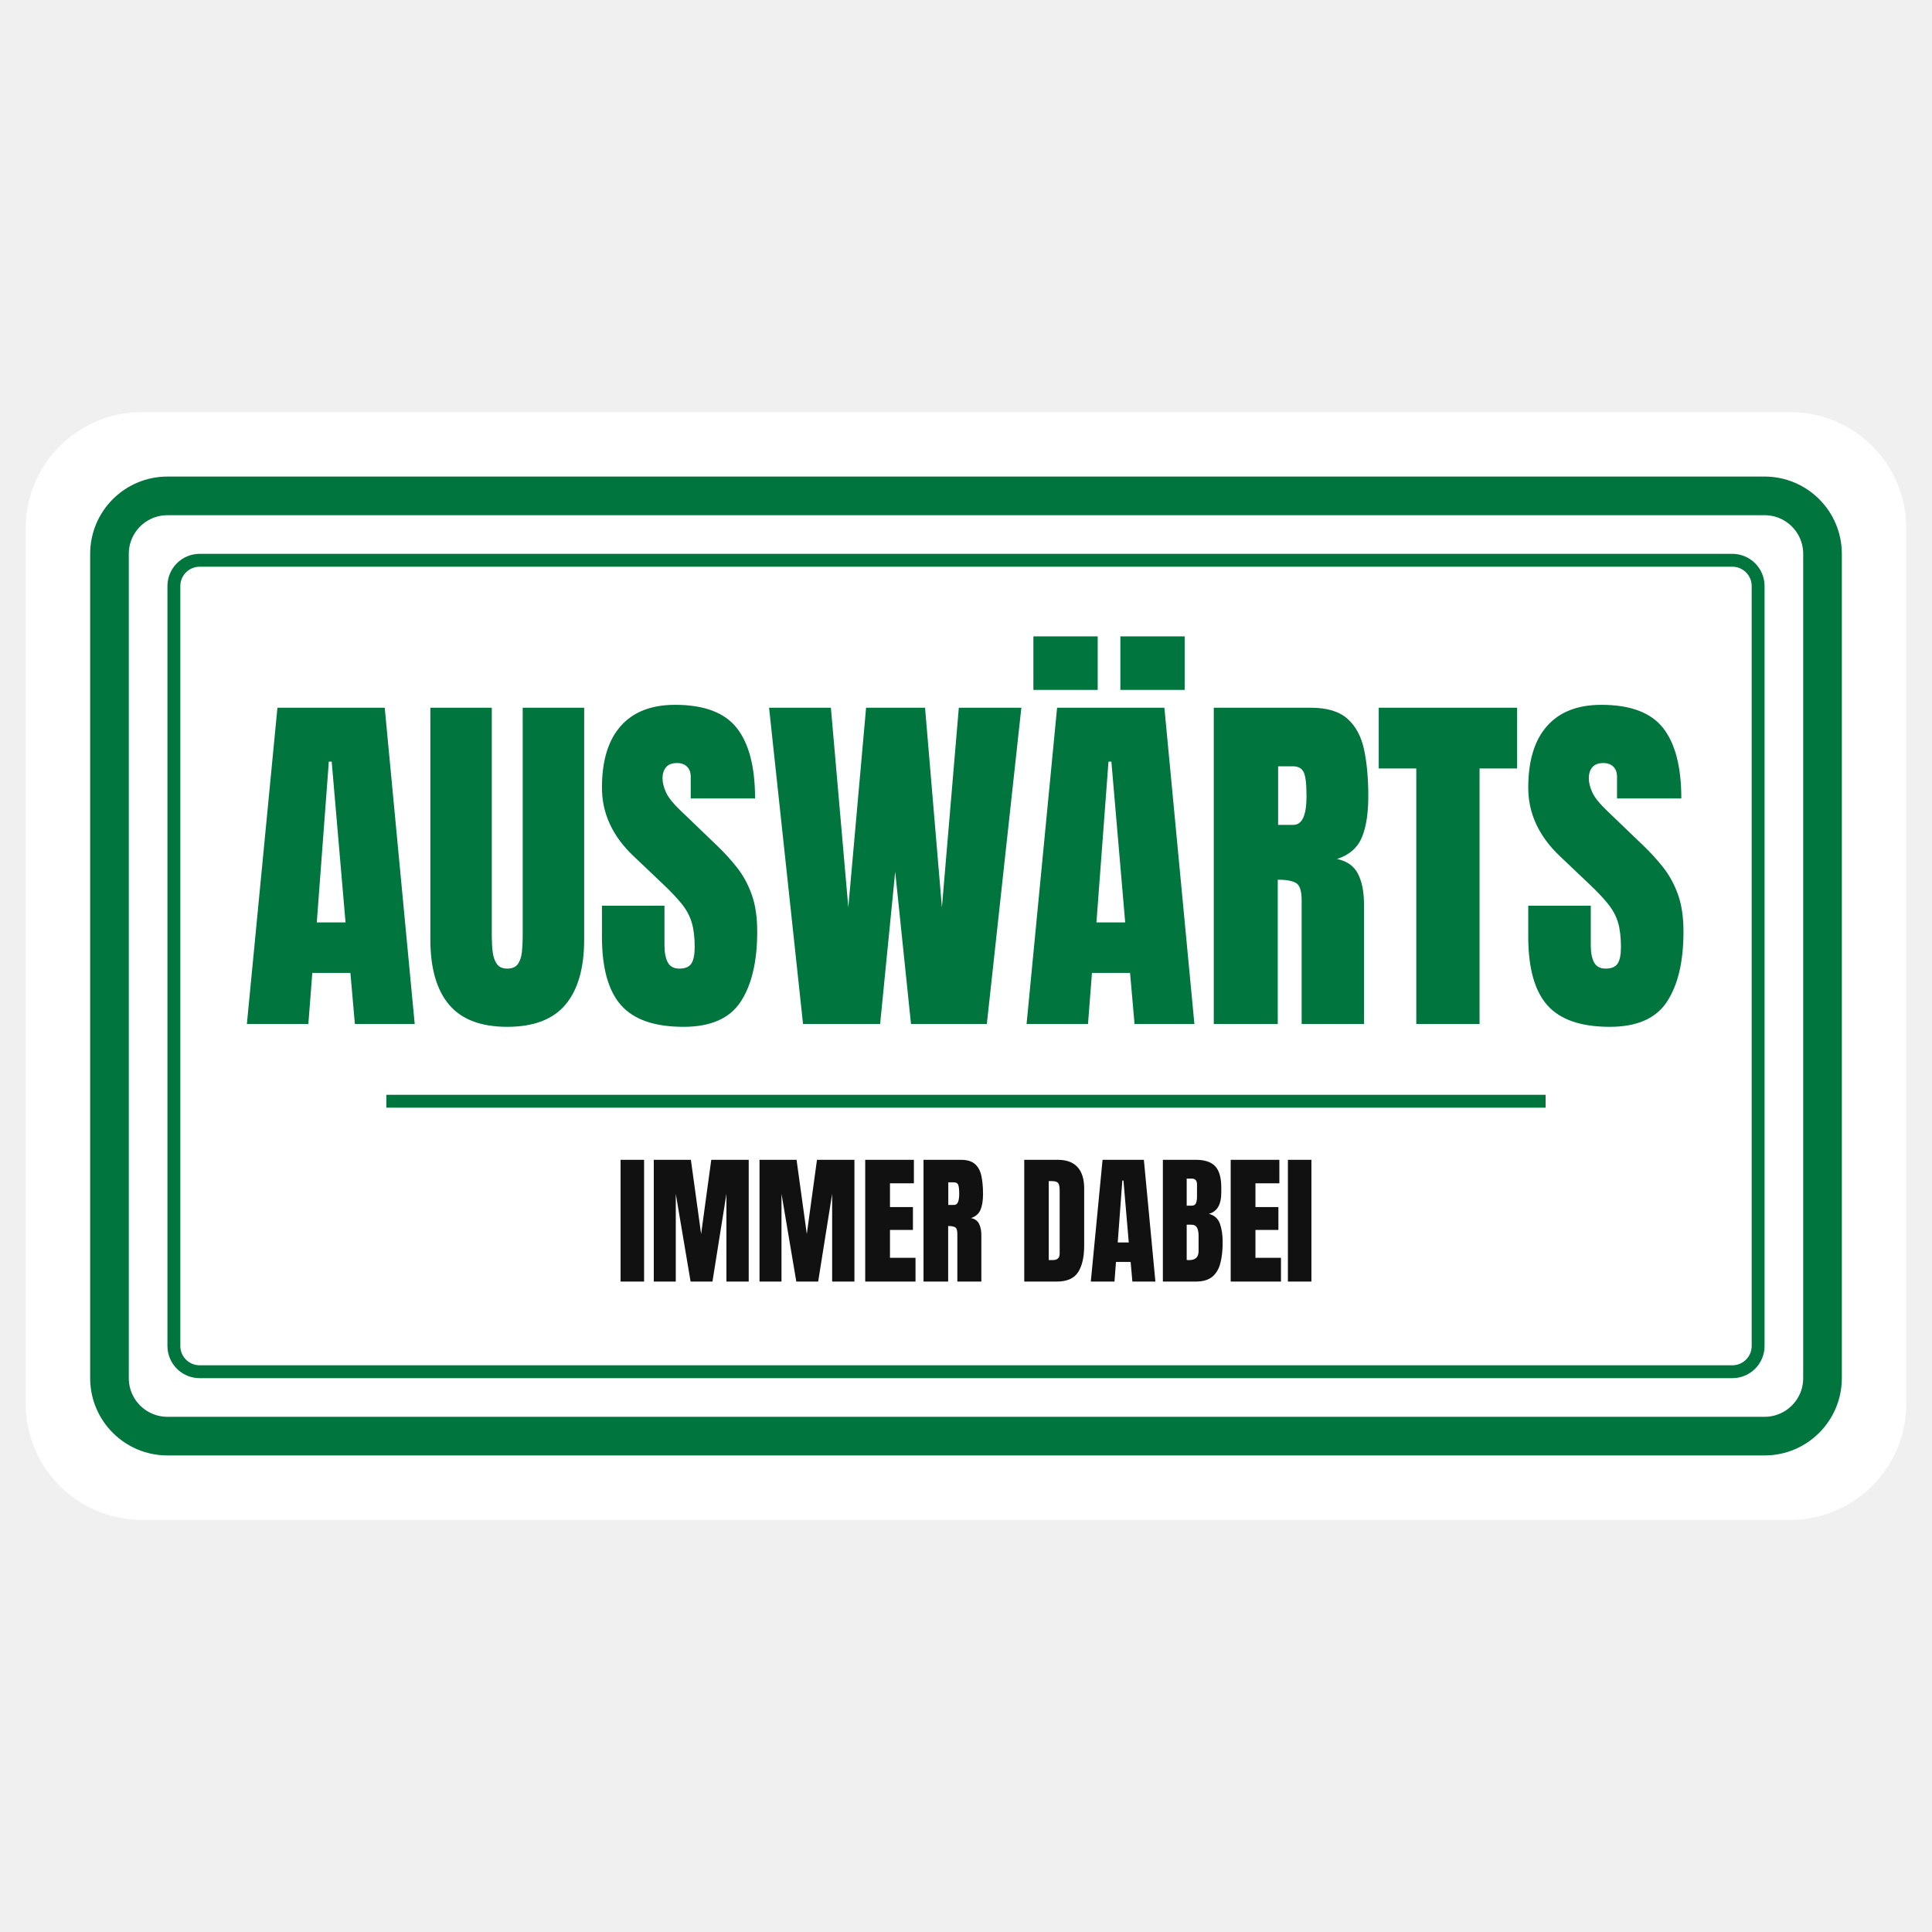
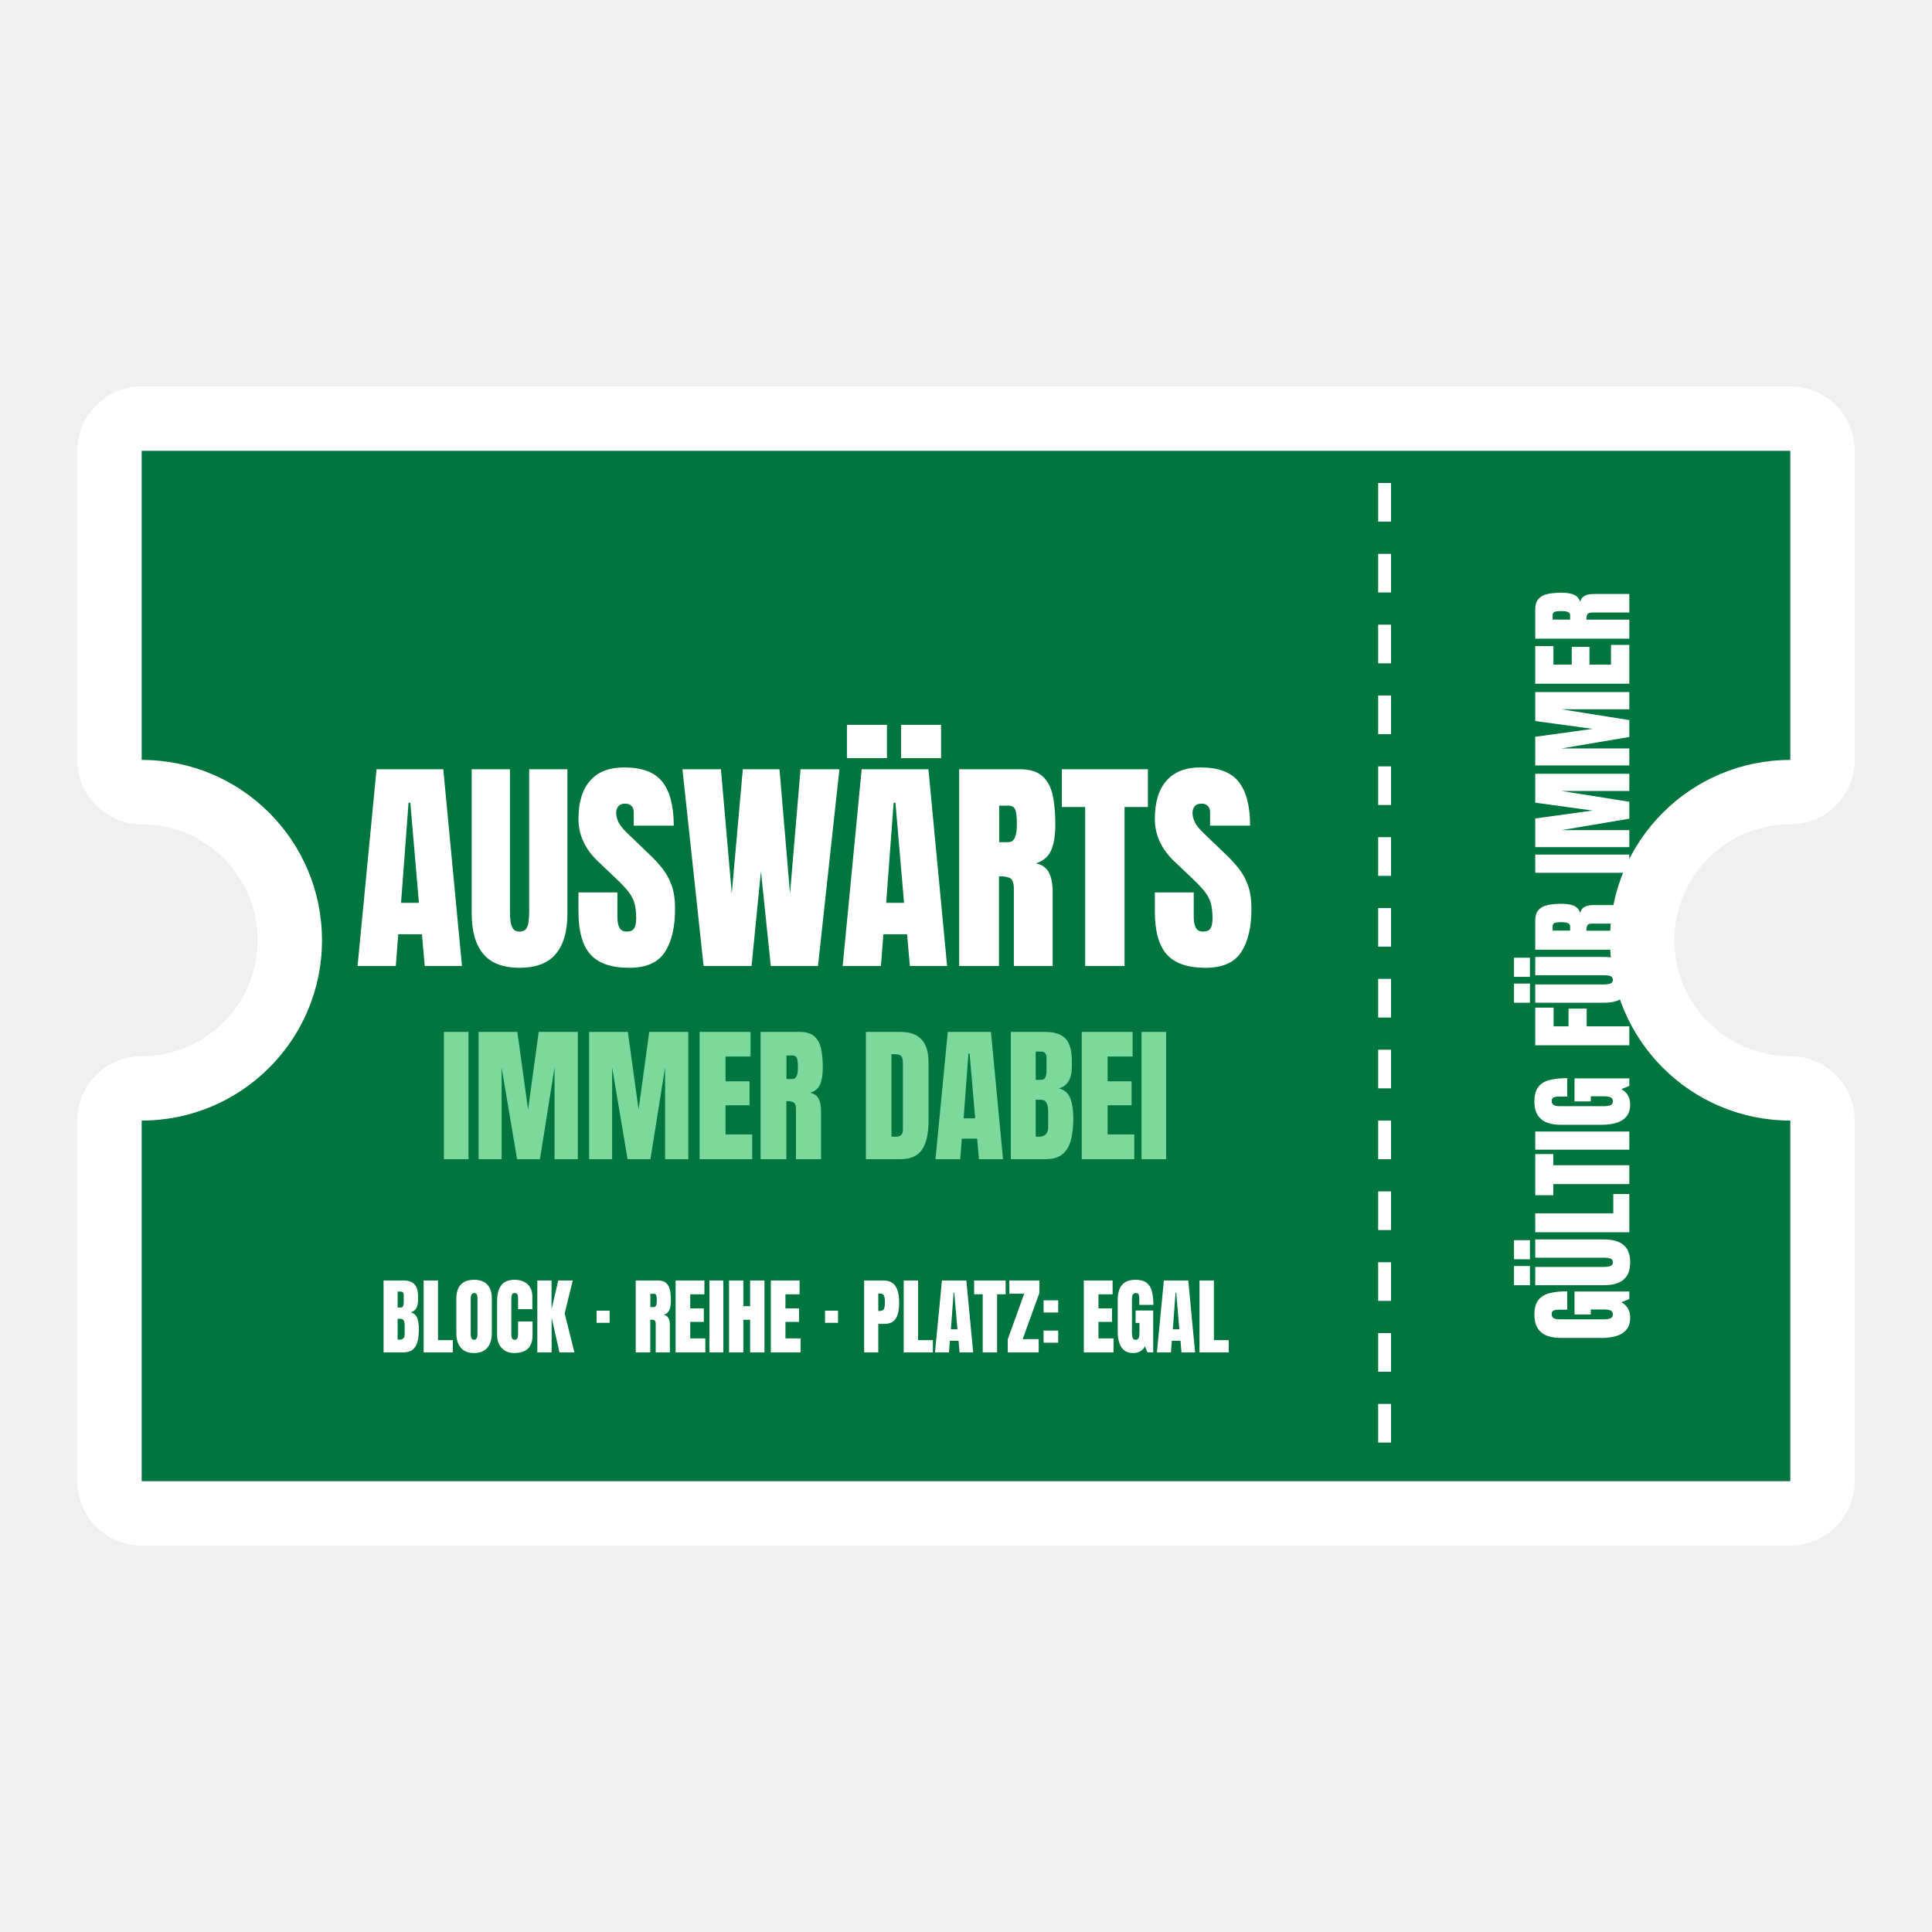
<svg xmlns="http://www.w3.org/2000/svg" viewBox="0 0 600 600" role="img" aria-label="Auswärts immer dabei">
-   <rect x="8" y="128" width="584" height="344" rx="36" fill="#FFFFFF" />
-   <rect x="34" y="154" width="532" height="292" rx="18" fill="none" stroke="#00753D" stroke-width="12" />
-   <rect x="54" y="174" width="492" height="252" rx="8" fill="none" stroke="#00753D" stroke-width="4" />
-   <path d="M95.76 318L76.67 318L86.16 219.79L119.48 219.79L128.79 318L110.21 318L108.82 302.15L96.99 302.15L95.76 318ZM102.12 236.53L98.38 286.47L107.31 286.47L103.01 236.53L102.12 236.53ZM157.53 318.89L157.53 318.89Q145.26 318.89 139.45 312.00Q133.65 305.11 133.65 291.72L133.65 291.72L133.65 219.79L152.73 219.79L152.73 290.94Q152.73 293.39 153.01 295.65Q153.29 297.91 154.30 299.36Q155.30 300.81 157.53 300.81L157.53 300.81Q159.82 300.81 160.83 299.39Q161.83 297.97 162.08 295.68Q162.33 293.39 162.33 290.94L162.33 290.94L162.33 219.79L181.42 219.79L181.42 291.72Q181.42 305.11 175.61 312.00Q169.81 318.89 157.53 318.89ZM212.28 318.89L212.28 318.89Q198.83 318.89 192.89 312.20Q186.94 305.50 186.94 290.88L186.94 290.88L186.94 281.28L206.36 281.28L206.36 293.56Q206.36 296.96 207.39 298.89Q208.43 300.81 210.99 300.81L210.99 300.81Q213.67 300.81 214.70 299.25Q215.74 297.69 215.74 294.12L215.74 294.12Q215.74 289.60 214.84 286.55Q213.95 283.51 211.75 280.75Q209.54 277.99 205.64 274.31L205.64 274.31L196.82 265.94Q186.94 256.62 186.94 244.62L186.94 244.62Q186.94 232.06 192.77 225.48Q198.60 218.89 209.65 218.89L209.65 218.89Q223.16 218.89 228.82 226.09Q234.49 233.29 234.49 247.97L234.49 247.97L214.51 247.97L214.51 241.21Q214.51 239.21 213.36 238.09Q212.22 236.97 210.27 236.97L210.27 236.97Q207.92 236.97 206.84 238.28Q205.75 239.60 205.75 241.66L205.75 241.66Q205.75 243.73 206.86 246.13Q207.98 248.52 211.27 251.65L211.27 251.65L222.60 262.53Q226.00 265.77 228.85 269.37Q231.70 272.97 233.43 277.74Q235.16 282.51 235.16 289.37L235.16 289.37Q235.16 303.21 230.05 311.05Q224.94 318.89 212.28 318.89ZM273.33 318L249.39 318L238.84 219.79L258.04 219.79L263.45 281.78L268.97 219.79L287.28 219.79L292.52 281.78L297.77 219.79L317.19 219.79L306.47 318L282.92 318L278.01 270.73L273.33 318ZM337.89 318L318.81 318L328.29 219.79L361.61 219.79L370.93 318L352.34 318L350.95 302.15L339.12 302.15L337.89 318ZM344.25 236.53L340.51 286.47L349.44 286.47L345.15 236.53L344.25 236.53ZM367.91 214.26L347.94 214.26L347.94 197.63L367.91 197.63L367.91 214.26ZM340.90 214.26L320.93 214.26L320.93 197.63L340.90 197.63L340.90 214.26ZM396.82 318L376.95 318L376.95 219.79L407.09 219.79Q414.62 219.79 418.47 223.22Q422.32 226.65 423.63 232.82Q424.94 238.98 424.94 247.30L424.94 247.30Q424.94 255.33 422.91 260.13Q420.87 264.93 415.23 266.77L415.23 266.77Q419.87 267.72 421.74 271.38Q423.60 275.03 423.60 280.83L423.60 280.83L423.60 318L404.24 318L404.24 279.55Q404.24 275.25 402.48 274.22Q400.73 273.19 396.82 273.19L396.82 273.19L396.82 318ZM396.93 237.98L396.93 256.17L401.67 256.17Q405.75 256.17 405.75 247.30L405.75 247.30Q405.75 241.55 404.85 239.76Q403.96 237.98 401.51 237.98L401.51 237.98L396.93 237.98ZM459.49 318L439.84 318L439.84 238.65L428.18 238.65L428.18 219.79L471.15 219.79L471.15 238.65L459.49 238.65L459.49 318ZM499.94 318.89L499.94 318.89Q486.50 318.89 480.55 312.20Q474.61 305.50 474.61 290.88L474.61 290.88L474.61 281.28L494.03 281.28L494.03 293.56Q494.03 296.96 495.06 298.89Q496.09 300.81 498.66 300.81L498.66 300.81Q501.34 300.81 502.37 299.25Q503.40 297.69 503.40 294.12L503.40 294.12Q503.40 289.60 502.51 286.55Q501.62 283.51 499.41 280.75Q497.21 277.99 493.30 274.31L493.30 274.31L484.49 265.94Q474.61 256.62 474.61 244.62L474.61 244.62Q474.61 232.06 480.44 225.48Q486.27 218.89 497.32 218.89L497.32 218.89Q510.83 218.89 516.49 226.09Q522.15 233.29 522.15 247.97L522.15 247.97L502.18 247.97L502.18 241.21Q502.18 239.21 501.03 238.09Q499.89 236.97 497.94 236.97L497.94 236.97Q495.59 236.97 494.50 238.28Q493.42 239.60 493.42 241.66L493.42 241.66Q493.42 243.73 494.53 246.13Q495.65 248.52 498.94 251.65L498.94 251.65L510.27 262.53Q513.67 265.77 516.52 269.37Q519.36 272.97 521.09 277.74Q522.82 282.51 522.82 289.37L522.82 289.37Q522.82 303.21 517.72 311.05Q512.61 318.89 499.94 318.89Z" fill="#00753D" />
-   <rect x="120" y="340" width="360" height="4" fill="#00753D" />
-   <path d="M200.03 398L192.73 398L192.73 360.19L200.03 360.19L200.03 398ZM209.87 398L203.04 398L203.04 360.19L214.56 360.19L217.74 383.24L220.89 360.19L232.52 360.19L232.52 398L225.60 398L225.60 370.76L221.26 398L214.47 398L209.87 370.76L209.87 398ZM242.70 398L235.87 398L235.87 360.19L247.38 360.19L250.56 383.24L253.72 360.19L265.35 360.19L265.35 398L258.43 398L258.43 370.76L254.09 398L247.30 398L242.70 370.76L242.70 398ZM284.32 398L268.70 398L268.70 360.19L283.82 360.19L283.82 367.49L276.39 367.49L276.39 374.86L283.52 374.86L283.52 381.97L276.39 381.97L276.39 390.63L284.32 390.63L284.32 398ZM294.46 398L286.81 398L286.81 360.19L298.41 360.19Q301.31 360.19 302.79 361.51Q304.28 362.83 304.78 365.20Q305.29 367.58 305.29 370.78L305.29 370.78Q305.29 373.87 304.50 375.72Q303.72 377.57 301.55 378.28L301.55 378.28Q303.33 378.64 304.05 380.05Q304.77 381.46 304.77 383.69L304.77 383.69L304.77 398L297.31 398L297.31 383.20Q297.31 381.54 296.64 381.15Q295.96 380.75 294.46 380.75L294.46 380.75L294.46 398ZM294.50 367.19L294.50 374.20L296.33 374.20Q297.89 374.20 297.89 370.78L297.89 370.78Q297.89 368.57 297.55 367.88Q297.21 367.19 296.26 367.19L296.26 367.19L294.50 367.19ZM328.23 398L318.09 398L318.09 360.19L328.49 360.19Q332.57 360.19 334.63 362.45Q336.70 364.72 336.70 369.08L336.70 369.08L336.70 386.79Q336.70 392.16 334.82 395.08Q332.94 398 328.23 398L328.23 398ZM325.70 366.80L325.70 391.32L327.01 391.32Q329.09 391.32 329.09 389.30L329.09 389.30L329.09 369.79Q329.09 367.90 328.58 367.35Q328.08 366.80 326.53 366.80L326.53 366.80L325.70 366.80ZM346.11 398L338.76 398L342.41 360.19L355.24 360.19L358.82 398L351.67 398L351.13 391.90L346.58 391.90L346.11 398ZM348.55 366.63L347.12 385.86L350.55 385.86L348.90 366.63L348.55 366.63ZM371.39 398L361.14 398L361.14 360.19L371.39 360.19Q375.52 360.19 377.40 362.20Q379.28 364.21 379.28 368.82L379.28 368.82L379.28 370.48Q379.28 373.14 378.32 374.80Q377.37 376.45 375.41 376.97L375.41 376.97Q377.97 377.61 378.84 379.99Q379.71 382.36 379.71 385.78L379.71 385.78Q379.71 389.45 379.02 392.20Q378.33 394.95 376.53 396.47Q374.72 398 371.39 398L371.39 398ZM368.54 366.03L368.54 374.43L370.08 374.43Q371.13 374.43 371.44 373.62Q371.74 372.80 371.74 371.66L371.74 371.66L371.74 367.86Q371.74 366.03 370.13 366.03L370.13 366.03L368.54 366.03ZM369.29 391.34L369.29 391.34Q372.23 391.34 372.23 388.55L372.23 388.55L372.23 383.82Q372.23 382.21 371.75 381.27Q371.26 380.34 369.93 380.34L369.93 380.34L368.54 380.34L368.54 391.30Q369.01 391.34 369.29 391.34ZM397.82 398L382.20 398L382.20 360.19L397.32 360.19L397.32 367.49L389.89 367.49L389.89 374.86L397.02 374.86L397.02 381.97L389.89 381.97L389.89 390.63L397.82 390.63L397.82 398ZM407.27 398L399.97 398L399.97 360.19L407.27 360.19L407.27 398Z" fill="#111111" />
+   <path d="M44 140h512v96a54 54 0 0 0 0 112v112H44V348a54 54 0 0 0 0-112z" fill="#FFFFFF" stroke="#FFFFFF" stroke-width="40" stroke-linejoin="round" />
+   <path d="M44 140h512v96a54 54 0 0 0 0 112v112H44V348a54 54 0 0 0 0-112z" fill="#00753D" />
+   <path d="M430 150v300" stroke="#FFFFFF" stroke-width="4" stroke-dasharray="12 10" />
+   <path d="M122.92 300L111.04 300L116.94 238.89L137.67 238.89L143.47 300L131.91 300L131.04 290.14L123.68 290.14L122.92 300ZM126.88 249.31L124.55 280.38L130.10 280.38L127.43 249.31L126.88 249.31ZM161.35 300.56L161.35 300.56Q153.72 300.56 150.10 296.27Q146.49 291.98 146.49 283.65L146.49 283.65L146.49 238.89L158.37 238.89L158.37 283.16Q158.37 284.69 158.54 286.09Q158.72 287.50 159.34 288.40Q159.97 289.31 161.35 289.31L161.35 289.31Q162.78 289.31 163.40 288.42Q164.03 287.53 164.18 286.11Q164.34 284.69 164.34 283.16L164.34 283.16L164.34 238.89L176.22 238.89L176.22 283.65Q176.22 291.98 172.60 296.27Q168.99 300.56 161.35 300.56ZM195.42 300.56L195.42 300.56Q187.05 300.56 183.35 296.39Q179.65 292.22 179.65 283.13L179.65 283.13L179.65 277.15L191.74 277.15L191.74 284.79Q191.74 286.91 192.38 288.11Q193.02 289.31 194.62 289.31L194.62 289.31Q196.28 289.31 196.93 288.33Q197.57 287.36 197.57 285.14L197.57 285.14Q197.57 282.33 197.01 280.43Q196.46 278.54 195.09 276.82Q193.72 275.10 191.28 272.81L191.28 272.81L185.80 267.60Q179.65 261.81 179.65 254.34L179.65 254.34Q179.65 246.53 183.28 242.43Q186.91 238.33 193.78 238.33L193.78 238.33Q202.19 238.33 205.71 242.81Q209.24 247.29 209.24 256.42L209.24 256.42L196.81 256.42L196.81 252.22Q196.81 250.97 196.09 250.28Q195.38 249.58 194.17 249.58L194.17 249.58Q192.71 249.58 192.03 250.40Q191.35 251.22 191.35 252.50L191.35 252.50Q191.35 253.78 192.05 255.28Q192.74 256.77 194.79 258.72L194.79 258.72L201.84 265.49Q203.96 267.50 205.73 269.74Q207.50 271.98 208.58 274.95Q209.65 277.92 209.65 282.19L209.65 282.19Q209.65 290.80 206.48 295.68Q203.30 300.56 195.42 300.56ZM233.40 300L218.51 300L211.94 238.89L223.89 238.89L227.26 277.47L230.69 238.89L242.08 238.89L245.35 277.47L248.61 238.89L260.69 238.89L254.03 300L239.38 300L236.32 270.59L233.40 300ZM273.58 300L261.70 300L267.60 238.89L288.33 238.89L294.13 300L282.57 300L281.70 290.14L274.34 290.14L273.58 300ZM277.53 249.31L275.21 280.38L280.76 280.38L278.09 249.31L277.53 249.31ZM292.26 235.45L279.83 235.45L279.83 225.10L292.26 225.10L292.26 235.45ZM275.45 235.45L263.02 235.45L263.02 225.10L275.45 225.10L275.45 235.45ZM310.24 300L297.88 300L297.88 238.89L316.63 238.89Q321.32 238.89 323.72 241.02Q326.11 243.16 326.93 247.00Q327.74 250.83 327.74 256.01L327.74 256.01Q327.74 261.01 326.48 263.99Q325.21 266.98 321.70 268.13L321.70 268.13Q324.58 268.72 325.75 270.99Q326.91 273.26 326.91 276.88L326.91 276.88L326.91 300L314.86 300L314.86 276.08Q314.86 273.40 313.77 272.76Q312.67 272.12 310.24 272.12L310.24 272.12L310.24 300ZM310.31 250.21L310.31 261.53L313.26 261.53Q315.80 261.53 315.80 256.01L315.80 256.01Q315.80 252.43 315.24 251.32Q314.69 250.21 313.16 250.21L313.16 250.21L310.31 250.21ZM349.24 300L337.01 300L337.01 250.63L329.76 250.63L329.76 238.89L356.49 238.89L356.49 250.63L349.24 250.63L349.24 300ZM374.41 300.56L374.41 300.56Q366.04 300.56 362.34 296.39Q358.65 292.22 358.65 283.13L358.65 283.13L358.65 277.15L370.73 277.15L370.73 284.79Q370.73 286.91 371.37 288.11Q372.01 289.31 373.61 289.31L373.61 289.31Q375.28 289.31 375.92 288.33Q376.56 287.36 376.56 285.14L376.56 285.14Q376.56 282.33 376.01 280.43Q375.45 278.54 374.08 276.82Q372.71 275.10 370.28 272.81L370.28 272.81L364.79 267.60Q358.65 261.81 358.65 254.34L358.65 254.34Q358.65 246.53 362.27 242.43Q365.90 238.33 372.78 238.33L372.78 238.33Q381.18 238.33 384.70 242.81Q388.23 247.29 388.23 256.42L388.23 256.42L375.80 256.42L375.80 252.22Q375.80 250.97 375.09 250.28Q374.38 249.58 373.16 249.58L373.16 249.58Q371.70 249.58 371.02 250.40Q370.35 251.22 370.35 252.50L370.35 252.50Q370.35 253.78 371.04 255.28Q371.74 256.77 373.78 258.72L373.78 258.72L380.83 265.49Q382.95 267.50 384.72 269.74Q386.49 271.98 387.57 274.95Q388.65 277.92 388.65 282.19L388.65 282.19Q388.65 290.80 385.47 295.68Q382.29 300.56 374.41 300.56Z" fill="#FFFFFF" />
+   <path d="M145.49 360L137.85 360L137.85 320.47L145.49 320.47L145.49 360ZM155.78 360L148.63 360L148.63 320.47L160.67 320.47L164.00 344.57L167.30 320.47L179.45 320.47L179.45 360L172.22 360L172.22 331.52L167.68 360L160.58 360L155.78 331.52L155.78 360ZM190.10 360L182.95 360L182.95 320.47L194.99 320.47L198.32 344.57L201.62 320.47L213.77 320.47L213.77 360L206.54 360L206.54 331.52L202.00 360L194.90 360L190.10 331.52L190.10 360ZM233.60 360L217.27 360L217.27 320.47L233.09 320.47L233.09 328.11L225.32 328.11L225.32 335.81L232.77 335.81L232.77 343.24L225.32 343.24L225.32 352.30L233.60 352.30L233.60 360ZM244.21 360L236.21 360L236.21 320.47L248.34 320.47Q251.37 320.47 252.92 321.85Q254.47 323.23 255.00 325.71Q255.53 328.20 255.53 331.54L255.53 331.54Q255.53 334.78 254.71 336.71Q253.89 338.64 251.62 339.38L251.62 339.38Q253.48 339.76 254.23 341.23Q254.99 342.71 254.99 345.04L254.99 345.04L254.99 360L247.19 360L247.19 344.52Q247.19 342.79 246.48 342.38Q245.78 341.96 244.21 341.96L244.21 341.96L244.21 360ZM244.25 327.79L244.25 335.11L246.16 335.11Q247.80 335.11 247.80 331.54L247.80 331.54Q247.80 329.23 247.44 328.51Q247.08 327.79 246.09 327.79L246.09 327.79L244.25 327.79ZM279.51 360L268.91 360L268.91 320.47L279.78 320.47Q284.05 320.47 286.21 322.84Q288.36 325.21 288.36 329.77L288.36 329.77L288.36 348.28Q288.36 353.89 286.40 356.95Q284.43 360 279.51 360L279.51 360ZM276.86 327.39L276.86 353.01L278.23 353.01Q280.41 353.01 280.41 350.90L280.41 350.90L280.41 330.51Q280.41 328.53 279.88 327.96Q279.36 327.39 277.74 327.39L277.74 327.39L276.86 327.39ZM298.20 360L290.52 360L294.34 320.47L307.75 320.47L311.50 360L304.02 360L303.46 353.62L298.70 353.62L298.20 360ZM300.76 327.21L299.26 347.31L302.85 347.31L301.12 327.21L300.76 327.21ZM324.64 360L313.92 360L313.92 320.47L324.64 320.47Q328.95 320.47 330.92 322.57Q332.88 324.67 332.88 329.50L332.88 329.50L332.88 331.23Q332.88 334.01 331.88 335.74Q330.88 337.47 328.84 338.01L328.84 338.01Q331.51 338.68 332.42 341.17Q333.33 343.65 333.33 347.22L333.33 347.22Q333.33 351.06 332.61 353.94Q331.89 356.81 330.01 358.41Q328.12 360 324.64 360L324.64 360ZM321.65 326.58L321.65 335.36L323.27 335.36Q324.37 335.36 324.68 334.51Q325.00 333.65 325.00 332.46L325.00 332.46L325.00 328.49Q325.00 326.58 323.31 326.58L323.31 326.58L321.65 326.58ZM322.44 353.04L322.44 353.04Q325.51 353.04 325.51 350.12L325.51 350.12L325.51 345.18Q325.51 343.49 325.01 342.51Q324.50 341.54 323.11 341.54L323.11 341.54L321.65 341.54L321.65 352.99Q322.14 353.04 322.44 353.04ZM352.26 360L335.94 360L335.94 320.47L351.75 320.47L351.75 328.11L343.98 328.11L343.98 335.81L351.43 335.81L351.43 343.24L343.98 343.24L343.98 352.30L352.26 352.30L352.26 360ZM362.15 360L354.51 360L354.51 320.47L362.15 320.47L362.15 360Z" fill="#7BD99B" />
+   <path d="M125.18 420L119.12 420L119.12 397.66L125.18 397.66Q127.62 397.66 128.73 398.84Q129.84 400.03 129.84 402.76L129.84 402.76L129.84 403.74Q129.84 405.31 129.27 406.29Q128.71 407.27 127.55 407.57L127.55 407.57Q129.06 407.95 129.58 409.35Q130.09 410.76 130.09 412.78L130.09 412.78Q130.09 414.95 129.69 416.57Q129.28 418.20 128.21 419.10Q127.15 420 125.18 420L125.18 420ZM123.49 401.11L123.49 406.07L124.41 406.07Q125.03 406.07 125.21 405.59Q125.38 405.11 125.38 404.44L125.38 404.44L125.38 402.19Q125.38 401.11 124.43 401.11L124.43 401.11L123.49 401.11ZM123.94 416.06L123.94 416.06Q125.67 416.06 125.67 414.41L125.67 414.41L125.67 411.62Q125.67 410.67 125.39 410.12Q125.10 409.56 124.32 409.56L124.32 409.56L123.49 409.56L123.49 416.04Q123.77 416.06 123.94 416.06ZM140.63 420L131.57 420L131.57 397.66L136.03 397.66L136.03 416.19L140.63 416.19L140.63 420ZM147.23 420.20L147.23 420.20Q144.55 420.20 143.14 418.58Q141.72 416.97 141.72 413.91L141.72 413.91L141.72 403.29Q141.72 400.42 143.12 398.94Q144.53 397.45 147.23 397.45L147.23 397.45Q149.94 397.45 151.34 398.94Q152.74 400.42 152.74 403.29L152.74 403.29L152.74 413.91Q152.74 416.97 151.33 418.58Q149.91 420.20 147.23 420.20ZM147.27 416.09L147.27 416.09Q148.29 416.09 148.29 414.12L148.29 414.12L148.29 403.22Q148.29 401.57 147.29 401.57L147.29 401.57Q146.18 401.57 146.18 403.25L146.18 403.25L146.18 414.15Q146.18 415.19 146.43 415.64Q146.69 416.09 147.27 416.09ZM159.75 420.20L159.75 420.20Q157.32 420.20 155.85 418.69Q154.37 417.18 154.37 414.46L154.37 414.46L154.37 404.16Q154.37 400.91 155.65 399.18Q156.94 397.45 159.85 397.45L159.85 397.45Q161.44 397.45 162.68 398.04Q163.91 398.62 164.62 399.78Q165.33 400.94 165.33 402.71L165.33 402.71L165.33 406.57L160.89 406.57L160.89 403.27Q160.89 402.26 160.64 401.92Q160.38 401.57 159.85 401.57L159.85 401.57Q159.23 401.57 159.01 402.02Q158.80 402.47 158.80 403.22L158.80 403.22L158.80 414.40Q158.80 415.33 159.07 415.71Q159.34 416.09 159.85 416.09L159.85 416.09Q160.42 416.09 160.66 415.62Q160.89 415.15 160.89 414.40L160.89 414.40L160.89 410.38L165.39 410.38L165.39 414.60Q165.39 417.55 163.90 418.88Q162.42 420.20 159.75 420.20ZM171.31 420L166.87 420L166.87 397.66L171.29 397.66L171.29 406.61L173.37 397.66L177.87 397.66L175.36 407.89L178.39 420L173.75 420L171.31 409.18L171.31 420ZM189.32 410.82L185.28 410.82L185.28 407.04L189.32 407.04L189.32 410.82ZM201.95 420L197.43 420L197.43 397.66L204.28 397.66Q206.00 397.66 206.87 398.44Q207.75 399.22 208.05 400.62Q208.35 402.02 208.35 403.92L208.35 403.92Q208.35 405.74 207.88 406.83Q207.42 407.93 206.14 408.35L206.14 408.35Q207.19 408.56 207.62 409.39Q208.04 410.22 208.04 411.54L208.04 411.54L208.04 420L203.64 420L203.64 411.25Q203.64 410.28 203.24 410.04Q202.84 409.81 201.95 409.81L201.95 409.81L201.95 420ZM201.97 401.79L201.97 405.93L203.05 405.93Q203.98 405.93 203.98 403.92L203.98 403.92Q203.98 402.61 203.78 402.20Q203.57 401.79 203.01 401.79L203.01 401.79L201.97 401.79ZM219.05 420L209.82 420L209.82 397.66L218.76 397.66L218.76 401.97L214.36 401.97L214.36 406.33L218.58 406.33L218.58 410.53L214.36 410.53L214.36 415.65L219.05 415.65L219.05 420ZM224.63 420L220.32 420L220.32 397.66L224.63 397.66L224.63 420ZM230.86 420L226.41 420L226.41 397.66L230.86 397.66L230.86 405.64L232.96 405.64L232.96 397.66L237.41 397.66L237.41 420L232.96 420L232.96 409.87L230.86 409.87L230.86 420ZM248.62 420L239.39 420L239.39 397.66L248.32 397.66L248.32 401.97L243.93 401.97L243.93 406.33L248.15 406.33L248.15 410.53L243.93 410.53L243.93 415.65L248.62 415.65L248.62 420ZM260.26 410.82L256.22 410.82L256.22 407.04L260.26 407.04L260.26 410.82ZM272.76 420L268.37 420L268.37 397.66L274.27 397.66Q276.13 397.66 277.21 398.48Q278.30 399.31 278.77 400.83Q279.24 402.35 279.24 404.46L279.24 404.46Q279.24 406.49 278.84 408.00Q278.45 409.50 277.44 410.33Q276.43 411.15 274.58 411.15L274.58 411.15L272.76 411.15L272.76 420ZM272.76 401.73L272.76 407.14L273.02 407.14Q274.26 407.14 274.54 406.44Q274.82 405.74 274.82 404.38L274.82 404.38Q274.82 403.12 274.55 402.42Q274.27 401.73 273.26 401.73L273.26 401.73L272.76 401.73ZM289.71 420L280.65 420L280.65 397.66L285.12 397.66L285.12 416.19L289.71 416.19L289.71 420ZM294.71 420L290.37 420L292.53 397.66L300.11 397.66L302.23 420L298.00 420L297.68 416.39L294.99 416.39L294.71 420ZM296.16 401.46L295.31 412.83L297.34 412.83L296.36 401.46L296.16 401.46ZM309.66 420L305.19 420L305.19 401.95L302.53 401.95L302.53 397.66L312.31 397.66L312.31 401.95L309.66 401.95L309.66 420ZM322.58 420L312.97 420L312.97 415.94L318.08 401.77L313.46 401.77L313.46 397.66L322.79 397.66L322.79 401.57L317.59 415.89L322.58 415.89L322.58 420ZM328.63 407.61L324.09 407.61L324.09 403.83L328.63 403.83L328.63 407.61ZM328.63 416.99L324.09 416.99L324.09 413.21L328.63 413.21L328.63 416.99ZM345.82 420L336.59 420L336.59 397.66L345.53 397.66L345.53 401.97L341.14 401.97L341.14 406.33L345.35 406.33L345.35 410.53L341.14 410.53L341.14 415.65L345.82 415.65L345.82 420ZM351.91 420.20L351.91 420.20Q347.12 420.20 347.12 413.35L347.12 413.35L347.12 403.71Q347.12 397.45 352.60 397.45L352.60 397.45Q354.86 397.45 356.07 398.36Q357.28 399.27 357.73 401.01Q358.19 402.75 358.19 405.25L358.19 405.25L353.82 405.25L353.82 403.27Q353.82 402.54 353.63 402.06Q353.43 401.57 352.81 401.57L352.81 401.57Q352.03 401.57 351.78 402.09Q351.54 402.61 351.54 403.23L351.54 403.23L351.54 414.06Q351.54 414.96 351.77 415.52Q352.01 416.09 352.69 416.09L352.69 416.09Q353.40 416.09 353.64 415.52Q353.87 414.96 353.87 414.03L353.87 414.03L353.87 410.85L352.68 410.85L352.68 406.99L358.14 406.99L358.14 420L356.35 420L355.59 418.12Q354.42 420.20 351.91 420.20ZM363.64 420L359.29 420L361.45 397.66L369.03 397.66L371.15 420L366.92 420L366.61 416.39L363.92 416.39L363.64 420ZM365.08 401.46L364.23 412.83L366.26 412.83L365.29 401.46L365.08 401.46ZM381.59 420L372.52 420L372.52 397.66L376.99 397.66L376.99 416.19L381.59 416.19L381.59 420Z" fill="#FFFFFF" />
+   <g transform="rotate(-90 492 300)">
+     <path d="M382.76 314.27L382.76 314.27Q376.50 314.27 376.50 305.30L376.50 305.30L376.50 292.70Q376.50 284.52 383.67 284.52L383.67 284.52Q386.63 284.52 388.21 285.70Q389.78 286.89 390.38 289.16Q390.98 291.44 390.98 294.71L390.98 294.71L385.27 294.71L385.27 292.12Q385.27 291.17 385.01 290.53Q384.75 289.89 383.94 289.89L383.94 289.89Q382.93 289.89 382.60 290.58Q382.28 291.26 382.28 292.07L382.28 292.07L382.28 306.23Q382.28 307.41 382.59 308.15Q382.89 308.89 383.79 308.89L383.79 308.89Q384.72 308.89 385.03 308.15Q385.33 307.41 385.33 306.20L385.33 306.20L385.33 302.03L383.77 302.03L383.77 296.98L390.91 296.98L390.91 314L388.57 314L387.58 311.54Q386.05 314.27 382.76 314.27ZM399.98 314.27L399.98 314.27Q396.33 314.27 394.60 312.22Q392.87 310.17 392.87 306.18L392.87 306.18L392.87 284.78L398.55 284.78L398.55 305.95Q398.55 306.68 398.63 307.35Q398.72 308.02 399.01 308.46Q399.31 308.89 399.98 308.89L399.98 308.89Q400.66 308.89 400.96 308.46Q401.26 308.04 401.33 307.36Q401.41 306.68 401.41 305.95L401.41 305.95L401.41 284.78L407.08 284.78L407.08 306.18Q407.08 310.17 405.36 312.22Q403.63 314.27 399.98 314.27ZM406.85 283.14L400.91 283.14L400.91 278.19L406.85 278.19L406.85 283.14ZM398.82 283.14L392.87 283.14L392.87 278.19L398.82 278.19L398.82 283.14ZM421.18 314L409.32 314L409.32 284.78L415.17 284.78L415.17 309.02L421.18 309.02L421.18 314ZM430.13 314L424.28 314L424.28 290.39L420.81 290.39L420.81 284.78L433.60 284.78L433.60 290.39L430.13 290.39L430.13 314ZM440.60 314L434.96 314L434.96 284.78L440.60 284.78L440.60 314ZM448.95 314.27L448.95 314.27Q442.69 314.27 442.69 305.30L442.69 305.30L442.69 292.70Q442.69 284.52 449.87 284.52L449.87 284.52Q452.82 284.52 454.40 285.70Q455.97 286.89 456.57 289.16Q457.17 291.44 457.17 294.71L457.17 294.71L451.46 294.71L451.46 292.12Q451.46 291.17 451.20 290.53Q450.94 289.89 450.13 289.89L450.13 289.89Q449.12 289.89 448.79 290.58Q448.47 291.26 448.47 292.07L448.47 292.07L448.47 306.23Q448.47 307.41 448.78 308.15Q449.08 308.89 449.98 308.89L449.98 308.89Q450.91 308.89 451.22 308.15Q451.53 307.41 451.53 306.20L451.53 306.20L451.53 302.03L449.96 302.03L449.96 296.98L457.10 296.98L457.10 314L454.76 314L453.77 311.54Q452.24 314.27 448.95 314.27ZM473.26 314L467.38 314L467.38 284.78L479.07 284.78L479.07 290.48L473.26 290.48L473.26 295.12L478.77 295.12L478.77 300.75L473.26 300.75L473.26 314ZM487.70 314.27L487.70 314.27Q484.05 314.27 482.32 312.22Q480.59 310.17 480.59 306.18L480.59 306.18L480.59 284.78L486.27 284.78L486.27 305.95Q486.27 306.68 486.36 307.35Q486.44 308.02 486.74 308.46Q487.04 308.89 487.70 308.89L487.70 308.89Q488.38 308.89 488.68 308.46Q488.98 308.04 489.05 307.36Q489.13 306.68 489.13 305.95L489.13 305.95L489.13 284.78L494.81 284.78L494.81 306.18Q494.81 310.17 493.08 312.22Q491.35 314.27 487.70 314.27ZM494.57 283.14L488.63 283.14L488.63 278.19L494.57 278.19L494.57 283.14ZM486.54 283.14L480.59 283.14L480.59 278.19L486.54 278.19L486.54 283.14ZM502.96 314L497.05 314L497.05 284.78L506.01 284.78Q508.25 284.78 509.40 285.80Q510.54 286.82 510.93 288.66Q511.32 290.49 511.32 292.97L511.32 292.97Q511.32 295.36 510.72 296.78Q510.11 298.21 508.44 298.76L508.44 298.76Q509.81 299.04 510.37 300.13Q510.93 301.22 510.93 302.94L510.93 302.94L510.93 314L505.17 314L505.17 302.56Q505.17 301.28 504.64 300.98Q504.12 300.67 502.96 300.67L502.96 300.67L502.96 314ZM502.99 290.19L502.99 295.61L504.40 295.61Q505.61 295.61 505.61 292.97L505.61 292.97Q505.61 291.26 505.35 290.72Q505.08 290.19 504.35 290.19L504.35 290.19L502.99 290.19ZM526.60 314L520.95 314L520.95 284.78L526.60 284.78L526.60 314ZM534.20 314L528.92 314L528.92 284.78L537.82 284.78L540.28 302.59L542.72 284.78L551.70 284.78L551.70 314L546.35 314L546.35 292.95L543 314L537.75 314L534.20 292.95L534.20 314ZM559.57 314L554.29 314L554.29 284.78L563.19 284.78L565.64 302.59L568.08 284.78L577.07 284.78L577.07 314L571.72 314L571.72 292.95L568.37 314L563.12 314L559.57 292.95L559.57 314ZM591.73 314L579.66 314L579.66 284.78L591.34 284.78L591.34 290.43L585.60 290.43L585.60 296.12L591.11 296.12L591.11 301.62L585.60 301.62L585.60 308.31L591.73 308.31L591.73 314ZM599.56 314L593.65 314L593.65 284.78L602.62 284.78Q604.86 284.78 606.00 285.80Q607.15 286.82 607.54 288.66Q607.93 290.49 607.93 292.97L607.93 292.97Q607.93 295.36 607.32 296.78Q606.72 298.21 605.04 298.76L605.04 298.76Q606.42 299.04 606.97 300.13Q607.53 301.22 607.53 302.94L607.53 302.94L607.53 314L601.77 314L601.77 302.56Q601.77 301.28 601.25 300.98Q600.72 300.67 599.56 300.67L599.56 300.67L599.56 314ZM599.59 290.19L599.59 295.61L601.01 295.61Q602.22 295.61 602.22 292.97L602.22 292.97Q602.22 291.26 601.95 290.72Q601.69 290.19 600.96 290.19L600.96 290.19L599.59 290.19Z" fill="#FFFFFF" />
+   </g>
</svg>
